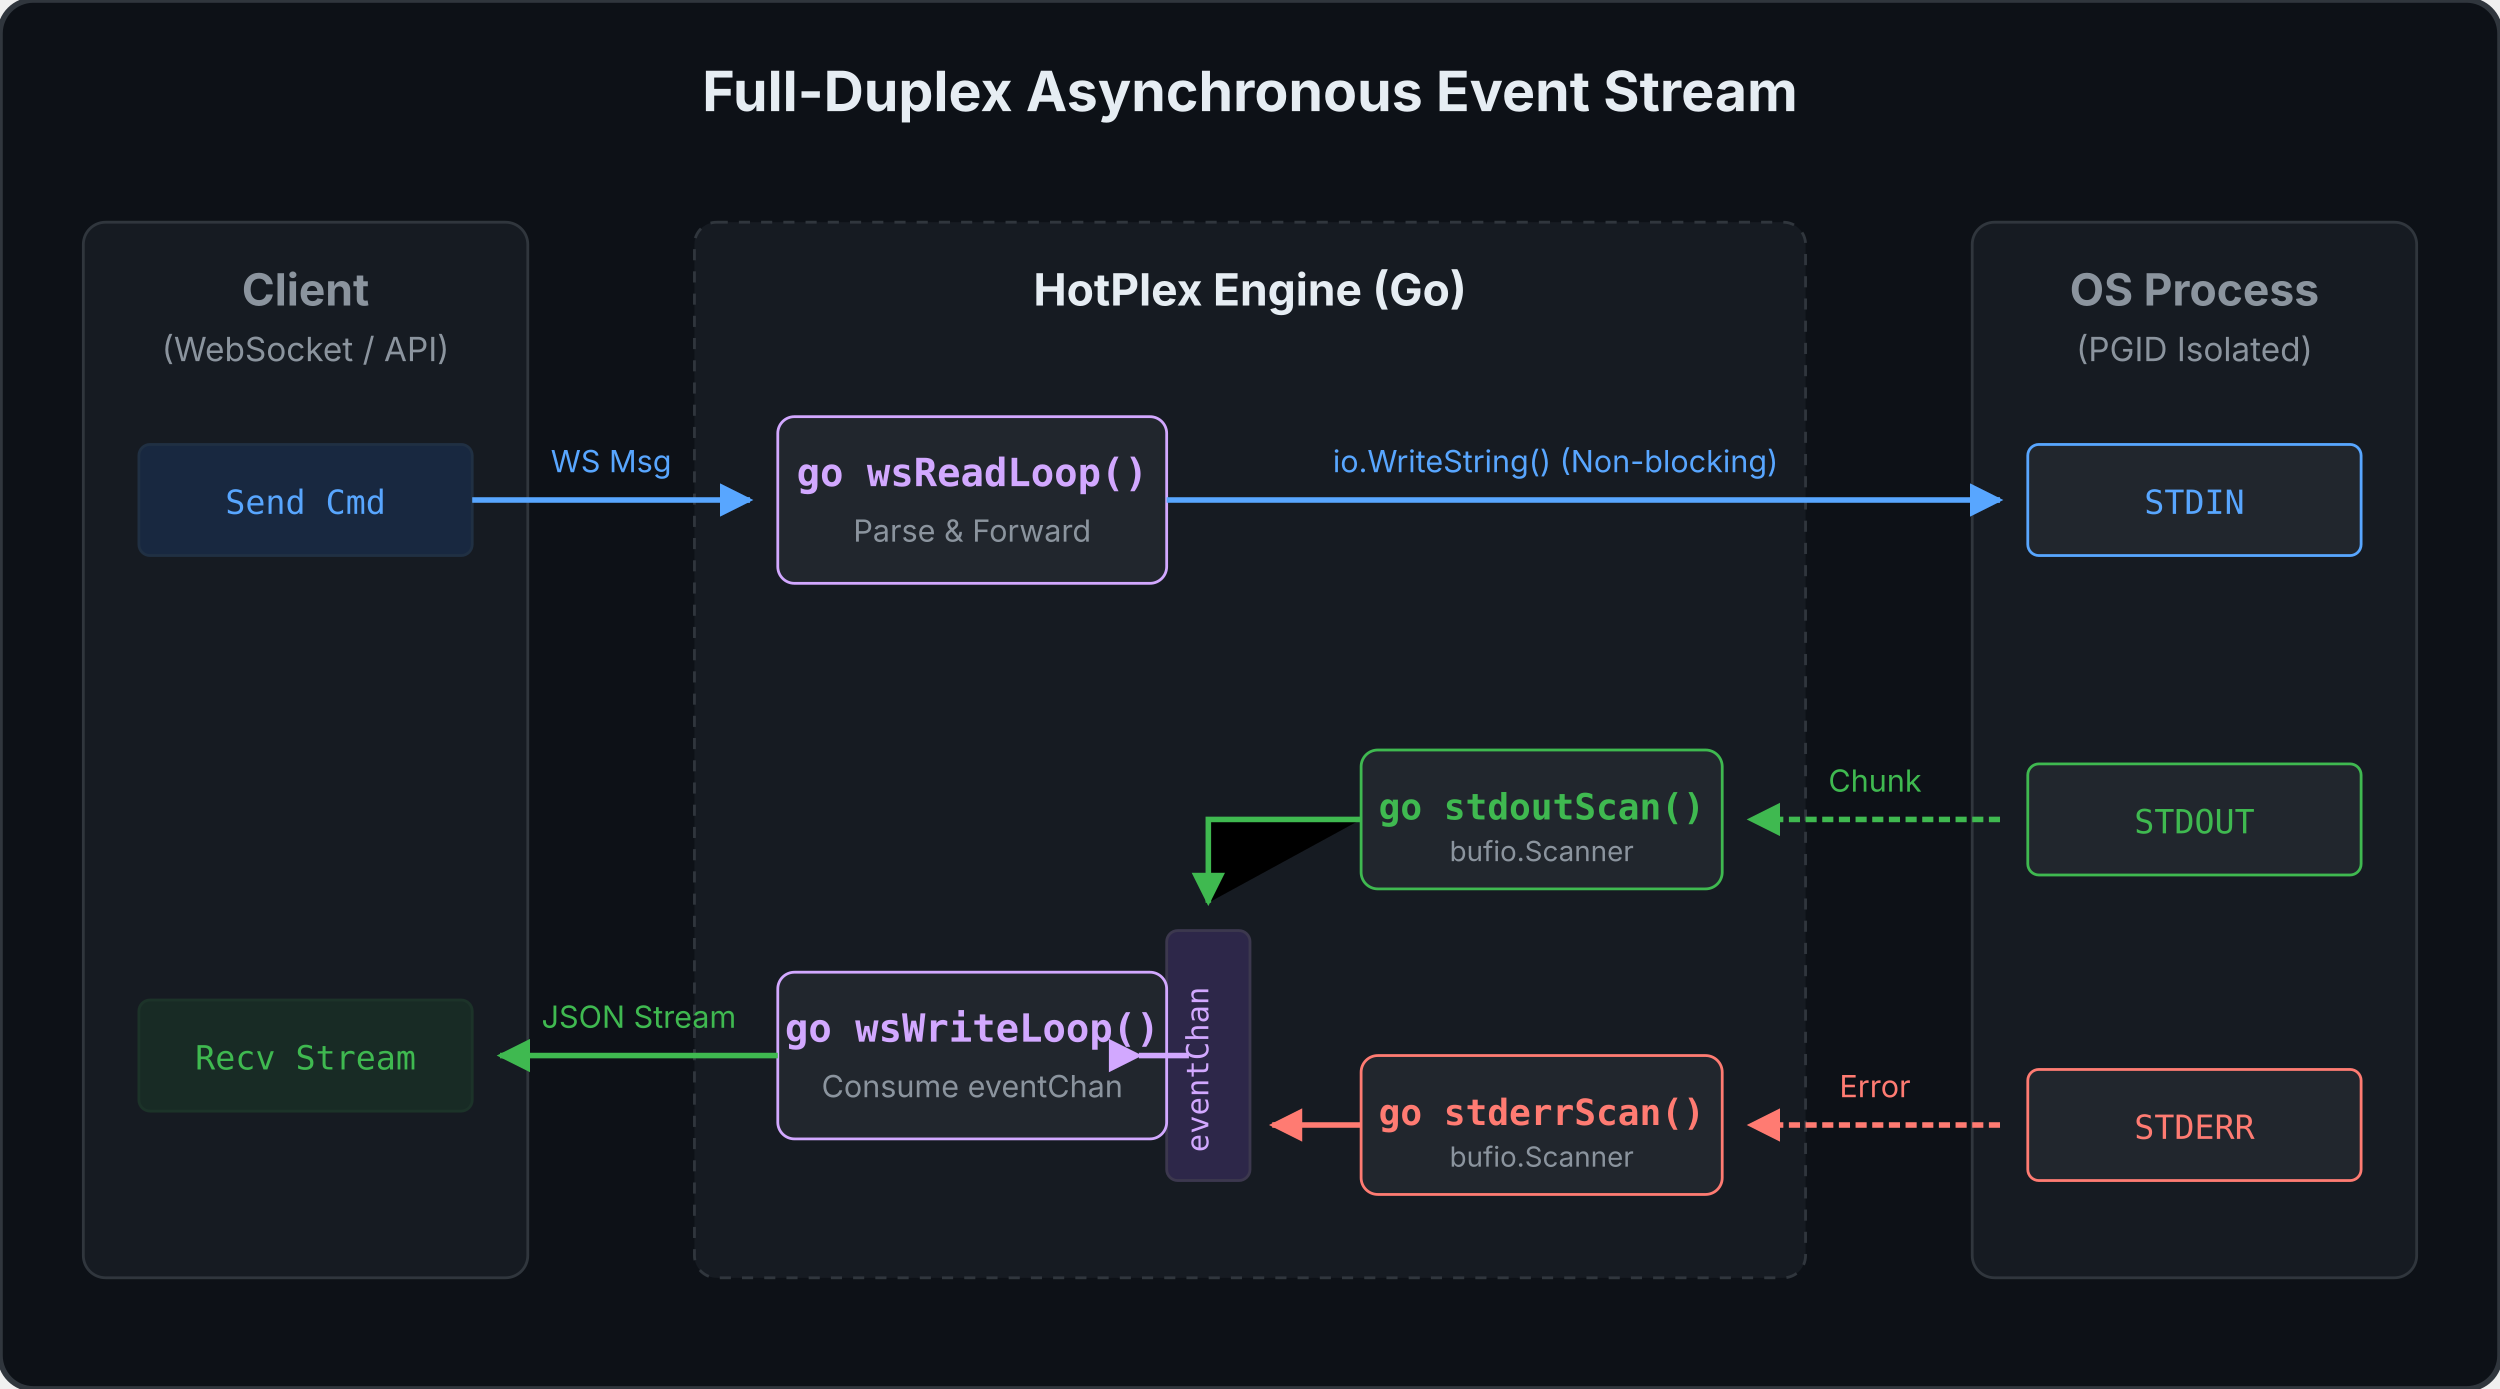
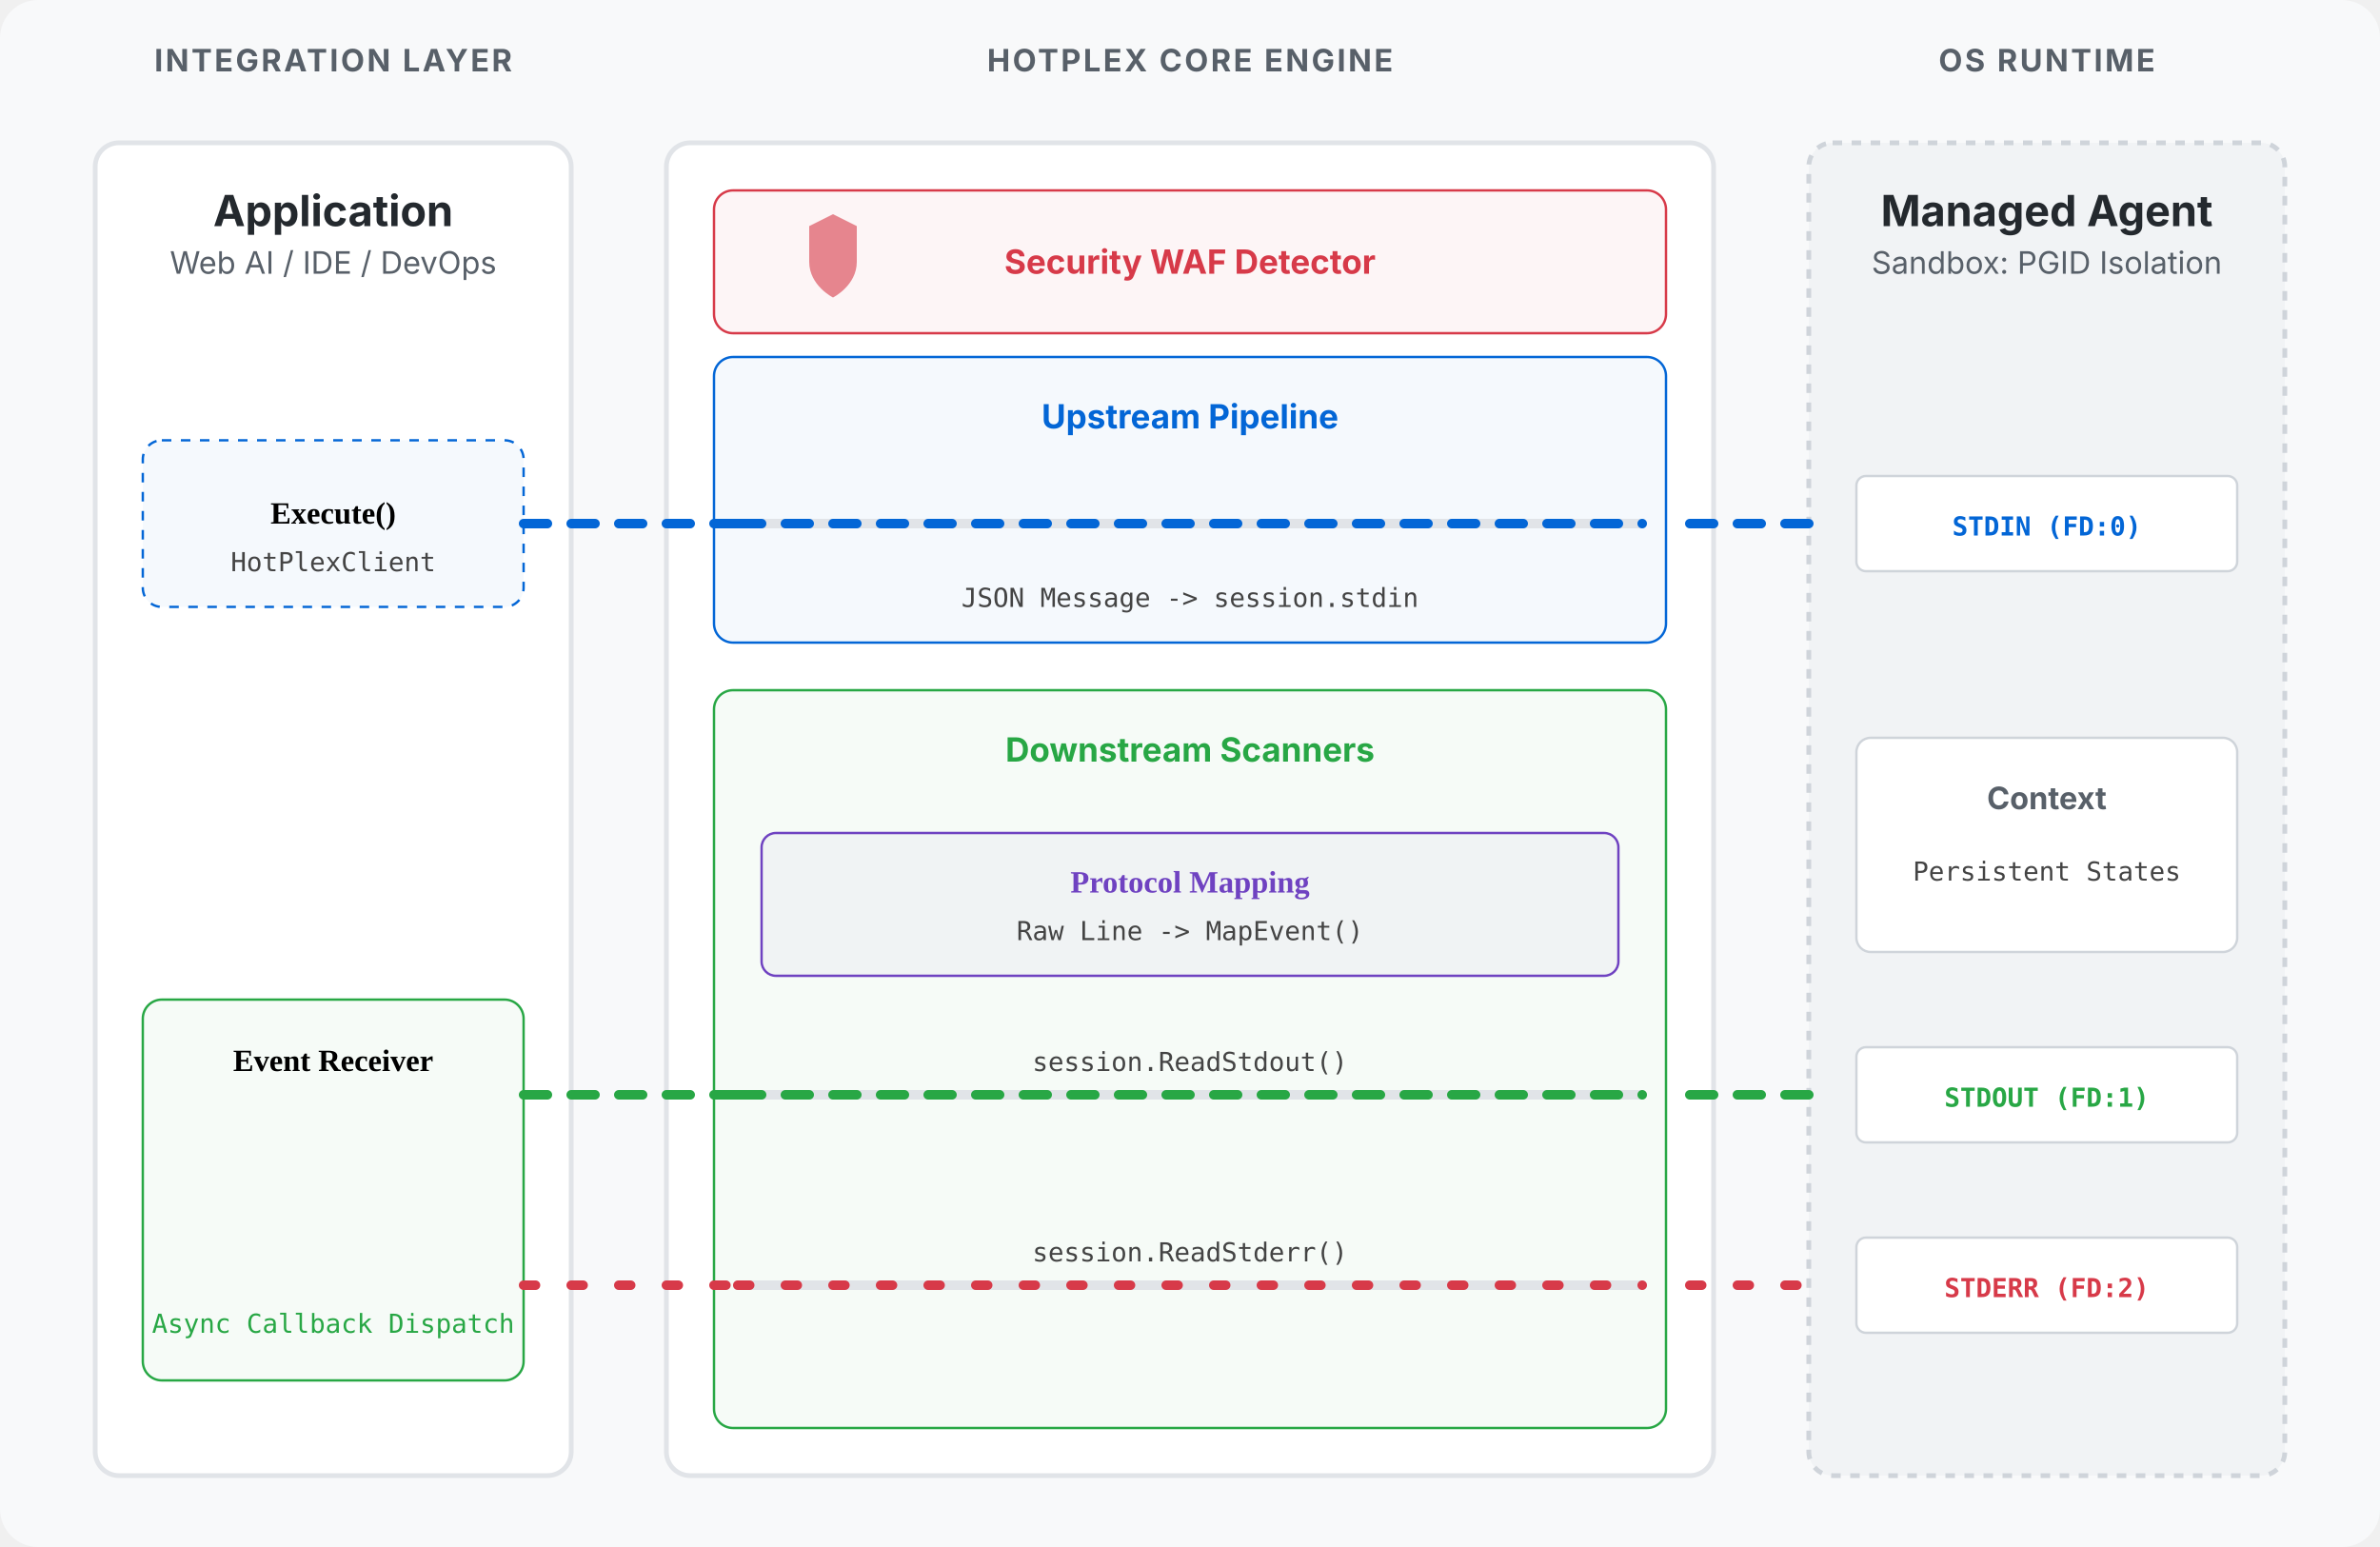
- <svg xmlns="http://www.w3.org/2000/svg" viewBox="0 0 900 500" width="100%" height="auto">
+ <svg xmlns="http://www.w3.org/2000/svg" viewBox="0 0 1000 650" width="1000" height="650">
  <defs>
-     <marker id="arrow-blue" viewBox="0 0 10 10" refX="9" refY="5" markerWidth="6" markerHeight="6" orient="auto">
-       <path d="M 0 0 L 10 5 L 0 10 z" fill="#58A6FF" />
-     </marker>
-     <marker id="arrow-green" viewBox="0 0 10 10" refX="9" refY="5" markerWidth="6" markerHeight="6" orient="auto">
-       <path d="M 0 0 L 10 5 L 0 10 z" fill="#3FB950" />
-     </marker>
-     <marker id="arrow-purple" viewBox="0 0 10 10" refX="9" refY="5" markerWidth="6" markerHeight="6" orient="auto">
-       <path d="M 0 0 L 10 5 L 0 10 z" fill="#D2A8FF" />
-     </marker>
-     <marker id="arrow-red" viewBox="0 0 10 10" refX="9" refY="5" markerWidth="6" markerHeight="6" orient="auto">
-       <path d="M 0 0 L 10 5 L 0 10 z" fill="#FF7B72" />
-     </marker>
+     <style>
+       .bg { fill: #f8f9fa; }
+       .box { stroke-width: 2; fill: #fff; stroke: #e1e4e8; }
+       .text-title { font-family: -apple-system, sans-serif; font-weight: bold; font-size: 18px; fill: #24292e; }
+       .text-sub { font-family: -apple-system, sans-serif; font-size: 13px; fill: #586069; }
+       .text-code { font-family: monospace; font-size: 11px; fill: #444; }
+       
+       /* 
+          Animation Logic:
+          1. Direction: flowForward (L-&gt;R), flowBackward (R-&gt;L)
+          2. Path Uniformity: All paths are drawn from Left to Right
+       */
+       @keyframes flowForward { from { stroke-dashoffset: 40; } to { stroke-dashoffset: 0; } }
+       @keyframes flowBackward { from { stroke-dashoffset: 0; } to { stroke-dashoffset: 40; } }
+       
+       .pipe { fill: none; stroke-width: 4; stroke-linecap: round; }
+       .data-blue { stroke: #0366d6; stroke-dasharray: 10 10; animation: flowForward 1s linear infinite; }
+       .data-green { stroke: #28a745; stroke-dasharray: 10 10; animation: flowBackward 1s linear infinite; }
+       .data-red { stroke: #d73a49; stroke-dasharray: 5 15; animation: flowBackward 0.7s linear infinite; }
+ 
+       .box-highlight { fill: rgba(3, 102, 214, 0.04); stroke: #0366d6; stroke-dasharray: 4; }
+       .box-success { fill: rgba(40, 167, 69, 0.04); stroke: #28a745; }
+       .box-warning { fill: rgba(215, 58, 73, 0.05); stroke: #d73a49; }
+       .box-purple { fill: rgba(111, 66, 193, 0.04); stroke: #6f42c1; }
+       .box-sandbox { fill: #f1f3f5; stroke: #cfd4da; stroke-dasharray: 4; stroke-width: 2; }
+     </style>
  </defs>
-   <rect width="900" height="500" rx="12" fill="#0D1117" stroke="#30363D" stroke-width="2" />
-   <text x="450" y="40" font-family="-apple-system, sans-serif" font-size="20" font-weight="bold" fill="#E6EDF3" text-anchor="middle">Full-Duplex Asynchronous Event Stream</text>
-   <rect x="30" y="80" width="160" height="380" rx="8" fill="#161B22" stroke="#30363D" stroke-width="1" />
-   <text x="110" y="110" font-family="-apple-system, sans-serif" font-size="16" font-weight="bold" fill="#8B949E" text-anchor="middle">Client</text>
-   <text x="110" y="130" font-family="-apple-system, sans-serif" font-size="12" fill="#8B949E" text-anchor="middle">(WebSocket / API)</text>
-   <rect x="50" y="160" width="120" height="40" rx="4" fill="#1F6FEB" opacity="0.15" stroke="#58A6FF" stroke-width="1" />
-   <text x="110" y="185" font-family="monospace" font-size="12" fill="#58A6FF" text-anchor="middle">Send Cmd</text>
-   <rect x="50" y="360" width="120" height="40" rx="4" fill="#238636" opacity="0.15" stroke="#3FB950" stroke-width="1" />
-   <text x="110" y="385" font-family="monospace" font-size="12" fill="#3FB950" text-anchor="middle">Recv Stream</text>
-   <rect x="250" y="80" width="400" height="380" rx="8" fill="#161B22" stroke="#30363D" stroke-width="1" stroke-dasharray="4,4" />
-   <text x="450" y="110" font-family="-apple-system, sans-serif" font-size="16" font-weight="bold" fill="#E6EDF3" text-anchor="middle">HotPlex Engine (Go)</text>
-   <rect x="280" y="150" width="140" height="60" rx="6" fill="#21262D" stroke="#D2A8FF" stroke-width="1" />
-   <text x="350" y="175" font-family="monospace" font-size="14" font-weight="bold" fill="#D2A8FF" text-anchor="middle">go wsReadLoop()</text>
-   <text x="350" y="195" font-family="-apple-system, sans-serif" font-size="11" fill="#8B949E" text-anchor="middle">Parse &amp; Forward</text>
-   <rect x="280" y="350" width="140" height="60" rx="6" fill="#21262D" stroke="#D2A8FF" stroke-width="1" />
-   <text x="350" y="375" font-family="monospace" font-size="14" font-weight="bold" fill="#D2A8FF" text-anchor="middle">go wsWriteLoop()</text>
-   <text x="350" y="395" font-family="-apple-system, sans-serif" font-size="11" fill="#8B949E" text-anchor="middle">Consume eventChan</text>
-   <rect x="490" y="270" width="130" height="50" rx="6" fill="#21262D" stroke="#3FB950" stroke-width="1" />
-   <text x="555" y="295" font-family="monospace" font-size="13" font-weight="bold" fill="#3FB950" text-anchor="middle">go stdoutScan()</text>
-   <text x="555" y="310" font-family="-apple-system, sans-serif" font-size="10" fill="#8B949E" text-anchor="middle">bufio.Scanner</text>
-   <rect x="490" y="380" width="130" height="50" rx="6" fill="#21262D" stroke="#FF7B72" stroke-width="1" />
-   <text x="555" y="405" font-family="monospace" font-size="13" font-weight="bold" fill="#FF7B72" text-anchor="middle">go stderrScan()</text>
-   <text x="555" y="420" font-family="-apple-system, sans-serif" font-size="10" fill="#8B949E" text-anchor="middle">bufio.Scanner</text>
-   <rect x="710" y="80" width="160" height="380" rx="8" fill="#161B22" stroke="#30363D" stroke-width="1" />
-   <text x="790" y="110" font-family="-apple-system, sans-serif" font-size="16" font-weight="bold" fill="#8B949E" text-anchor="middle">OS Process</text>
-   <text x="790" y="130" font-family="-apple-system, sans-serif" font-size="12" fill="#8B949E" text-anchor="middle">(PGID Isolated)</text>
-   <rect x="730" y="160" width="120" height="40" rx="4" fill="#21262D" stroke="#58A6FF" stroke-width="1" />
-   <text x="790" y="185" font-family="monospace" font-size="12" fill="#58A6FF" text-anchor="middle">STDIN</text>
-   <rect x="730" y="275" width="120" height="40" rx="4" fill="#21262D" stroke="#3FB950" stroke-width="1" />
-   <text x="790" y="300" font-family="monospace" font-size="12" fill="#3FB950" text-anchor="middle">STDOUT</text>
-   <rect x="730" y="385" width="120" height="40" rx="4" fill="#21262D" stroke="#FF7B72" stroke-width="1" />
-   <text x="790" y="410" font-family="monospace" font-size="12" fill="#FF7B72" text-anchor="middle">STDERR</text>
-   <path d="M 170 180 L 270 180" stroke="#58A6FF" stroke-width="2" marker-end="url(#arrow-blue)" />
-   <text x="220" y="170" font-family="-apple-system, sans-serif" font-size="11" fill="#58A6FF" text-anchor="middle">WS Msg</text>
-   <path d="M 420 180 L 720 180" stroke="#58A6FF" stroke-width="2" marker-end="url(#arrow-blue)" />
-   <text x="560" y="170" font-family="-apple-system, sans-serif" font-size="11" fill="#58A6FF" text-anchor="middle">io.WriteString() (Non-blocking)</text>
-   <path d="M 720 295 L 630 295" stroke="#3FB950" stroke-width="2" marker-end="url(#arrow-green)" stroke-dasharray="4,2" />
-   <text x="675" y="285" font-family="-apple-system, sans-serif" font-size="11" fill="#3FB950" text-anchor="middle">Chunk</text>
-   <path d="M 720 405 L 630 405" stroke="#FF7B72" stroke-width="2" marker-end="url(#arrow-red)" stroke-dasharray="4,2" />
-   <text x="675" y="395" font-family="-apple-system, sans-serif" font-size="11" fill="#FF7B72" text-anchor="middle">Error</text>
-   <rect x="420" y="335" width="30" height="90" rx="4" fill="#8957E5" opacity="0.2" stroke="#D2A8FF" stroke-width="1" />
-   <text x="435" y="385" font-family="monospace" font-size="11" fill="#D2A8FF" text-anchor="middle" transform="rotate(-90 435 385)">eventChan</text>
-   <path d="M 490 295 L 435 295 L 435 325" stroke="#3FB950" stroke-width="2" marker-end="url(#arrow-green)" />
-   <path d="M 490 405 L 458 405" stroke="#FF7B72" stroke-width="2" marker-end="url(#arrow-red)" />
-   <path d="M 410 380 L 410 380 L 428 380" stroke="#D2A8FF" stroke-width="2" marker-start="url(#arrow-purple)" fill="none" />
-   <path d="M 280 380 L 180 380" stroke="#3FB950" stroke-width="2" marker-end="url(#arrow-green)" />
-   <text x="230" y="370" font-family="-apple-system, sans-serif" font-size="11" fill="#3FB950" text-anchor="middle">JSON Stream</text>
+   <rect width="100%" height="100%" class="bg" rx="16" />
+   <text x="140" y="30" text-anchor="middle" class="text-sub" style="font-weight:bold; letter-spacing:1px;">INTEGRATION LAYER</text>
+   <text x="500" y="30" text-anchor="middle" class="text-sub" style="font-weight:bold; letter-spacing:1px;">HOTPLEX CORE ENGINE</text>
+   <text x="860" y="30" text-anchor="middle" class="text-sub" style="font-weight:bold; letter-spacing:1px;">OS RUNTIME</text>
+   <rect x="40" y="60" width="200" height="560" rx="10" class="box" />
+   <text x="140" y="95" text-anchor="middle" class="text-title">Application</text>
+   <text x="140" y="115" text-anchor="middle" class="text-sub">Web AI / IDE / DevOps</text>
+   <g transform="translate(60, 185)">
+     <rect width="160" height="70" rx="8" class="box-highlight" />
+     <text x="80" y="35" text-anchor="middle" class="text-label" style="font-weight:bold; font-size:13px;">Execute()</text>
+     <text x="80" y="55" text-anchor="middle" class="text-code">HotPlexClient</text>
+   </g>
+   <g transform="translate(60, 420)">
+     <rect width="160" height="160" rx="8" class="box-success" />
+     <text x="80" y="30" text-anchor="middle" class="text-label" style="font-weight:bold; font-size:13px;">Event Receiver</text>
+     <text x="80" y="140" text-anchor="middle" class="text-code" style="fill:#28a745;">Async Callback Dispatch</text>
+   </g>
+   <rect x="280" y="60" width="440" height="560" rx="10" class="box" />
+   <g transform="translate(300, 80)">
+     <rect width="400" height="60" rx="8" class="box-warning" />
+     <path d="M 40 15 L 50 10 L 60 15 L 60 30 C 60 40 50 45 50 45 C 50 45 40 40 40 30 Z" fill="#d73a49" opacity="0.6" />
+     <text x="200" y="35" text-anchor="middle" class="text-title" style="font-size: 14px; fill:#d73a49;">Security WAF Detector</text>
+   </g>
+   <g transform="translate(300, 150)">
+     <rect width="400" height="120" rx="8" class="box-highlight" style="stroke-dasharray:0;" />
+     <text x="200" y="30" text-anchor="middle" class="text-title" style="font-size: 14px; fill:#0366d6;">Upstream Pipeline</text>
+     <path d="M 10 70 L 390 70" class="pipe" stroke="#e1e4e8" />
+     <path d="M 10 70 L 390 70" class="pipe data-blue" />
+     <text x="200" y="105" text-anchor="middle" class="text-code">JSON Message -&gt; session.stdin</text>
+   </g>
+   <g transform="translate(300, 290)">
+     <rect width="400" height="310" rx="8" class="box-success" style="stroke-dasharray:0;" />
+     <text x="200" y="30" text-anchor="middle" class="text-title" style="font-size: 14px; fill:#28a745;">Downstream Scanners</text>
+     <rect x="20" y="60" width="360" height="60" rx="6" class="box-purple" />
+     <text x="200" y="85" text-anchor="middle" class="text-label" style="font-weight:bold; font-size:13px; fill:#6f42c1;">Protocol Mapping</text>
+     <text x="200" y="105" text-anchor="middle" class="text-code">Raw Line -&gt; MapEvent()</text>
+     <path d="M 10 170 L 390 170" class="pipe" stroke="#e1e4e8" />
+     <path d="M 10 170 L 390 170" class="pipe data-green" />
+     <text x="200" y="160" text-anchor="middle" class="text-code">session.ReadStdout()</text>
+     <path d="M 10 250 L 390 250" class="pipe" stroke="#e1e4e8" />
+     <path d="M 10 250 L 390 250" class="pipe data-red" />
+     <text x="200" y="240" text-anchor="middle" class="text-code">session.ReadStderr()</text>
+   </g>
+   <rect x="760" y="60" width="200" height="560" rx="10" class="box-sandbox" />
+   <text x="860" y="95" text-anchor="middle" class="text-title">Managed Agent</text>
+   <text x="860" y="115" text-anchor="middle" class="text-sub">Sandbox: PGID Isolation</text>
+   <rect x="780" y="200" width="160" height="40" rx="4" fill="#fff" stroke="#cfd4da" />
+   <text x="860" y="225" text-anchor="middle" class="text-code" style="fill: #0366d6; font-weight:bold;">STDIN (FD:0)</text>
+   <rect x="780" y="310" width="160" height="90" rx="6" fill="#fff" stroke="#cfd4da" />
+   <text x="860" y="340" text-anchor="middle" class="text-sub" style="font-weight:bold;">Context</text>
+   <text x="860" y="370" text-anchor="middle" class="text-code">Persistent States</text>
+   <rect x="780" y="440" width="160" height="40" rx="4" fill="#fff" stroke="#cfd4da" />
+   <text x="860" y="465" text-anchor="middle" class="text-code" style="fill: #28a745; font-weight:bold;">STDOUT (FD:1)</text>
+   <rect x="780" y="520" width="160" height="40" rx="4" fill="#fff" stroke="#cfd4da" />
+   <text x="860" y="545" text-anchor="middle" class="text-code" style="fill: #d73a49; font-weight:bold;">STDERR (FD:2)</text>
+   <path d="M 220 220 L 310 220" class="pipe data-blue" />
+   <path d="M 710 220 L 760 220" class="pipe data-blue" />
+   <path d="M 220 460 L 310 460" class="pipe data-green" />
+   <path d="M 710 460 L 760 460" class="pipe data-green" />
+   <path d="M 220 540 L 310 540" class="pipe data-red" />
+   <path d="M 710 540 L 760 540" class="pipe data-red" />
</svg>
